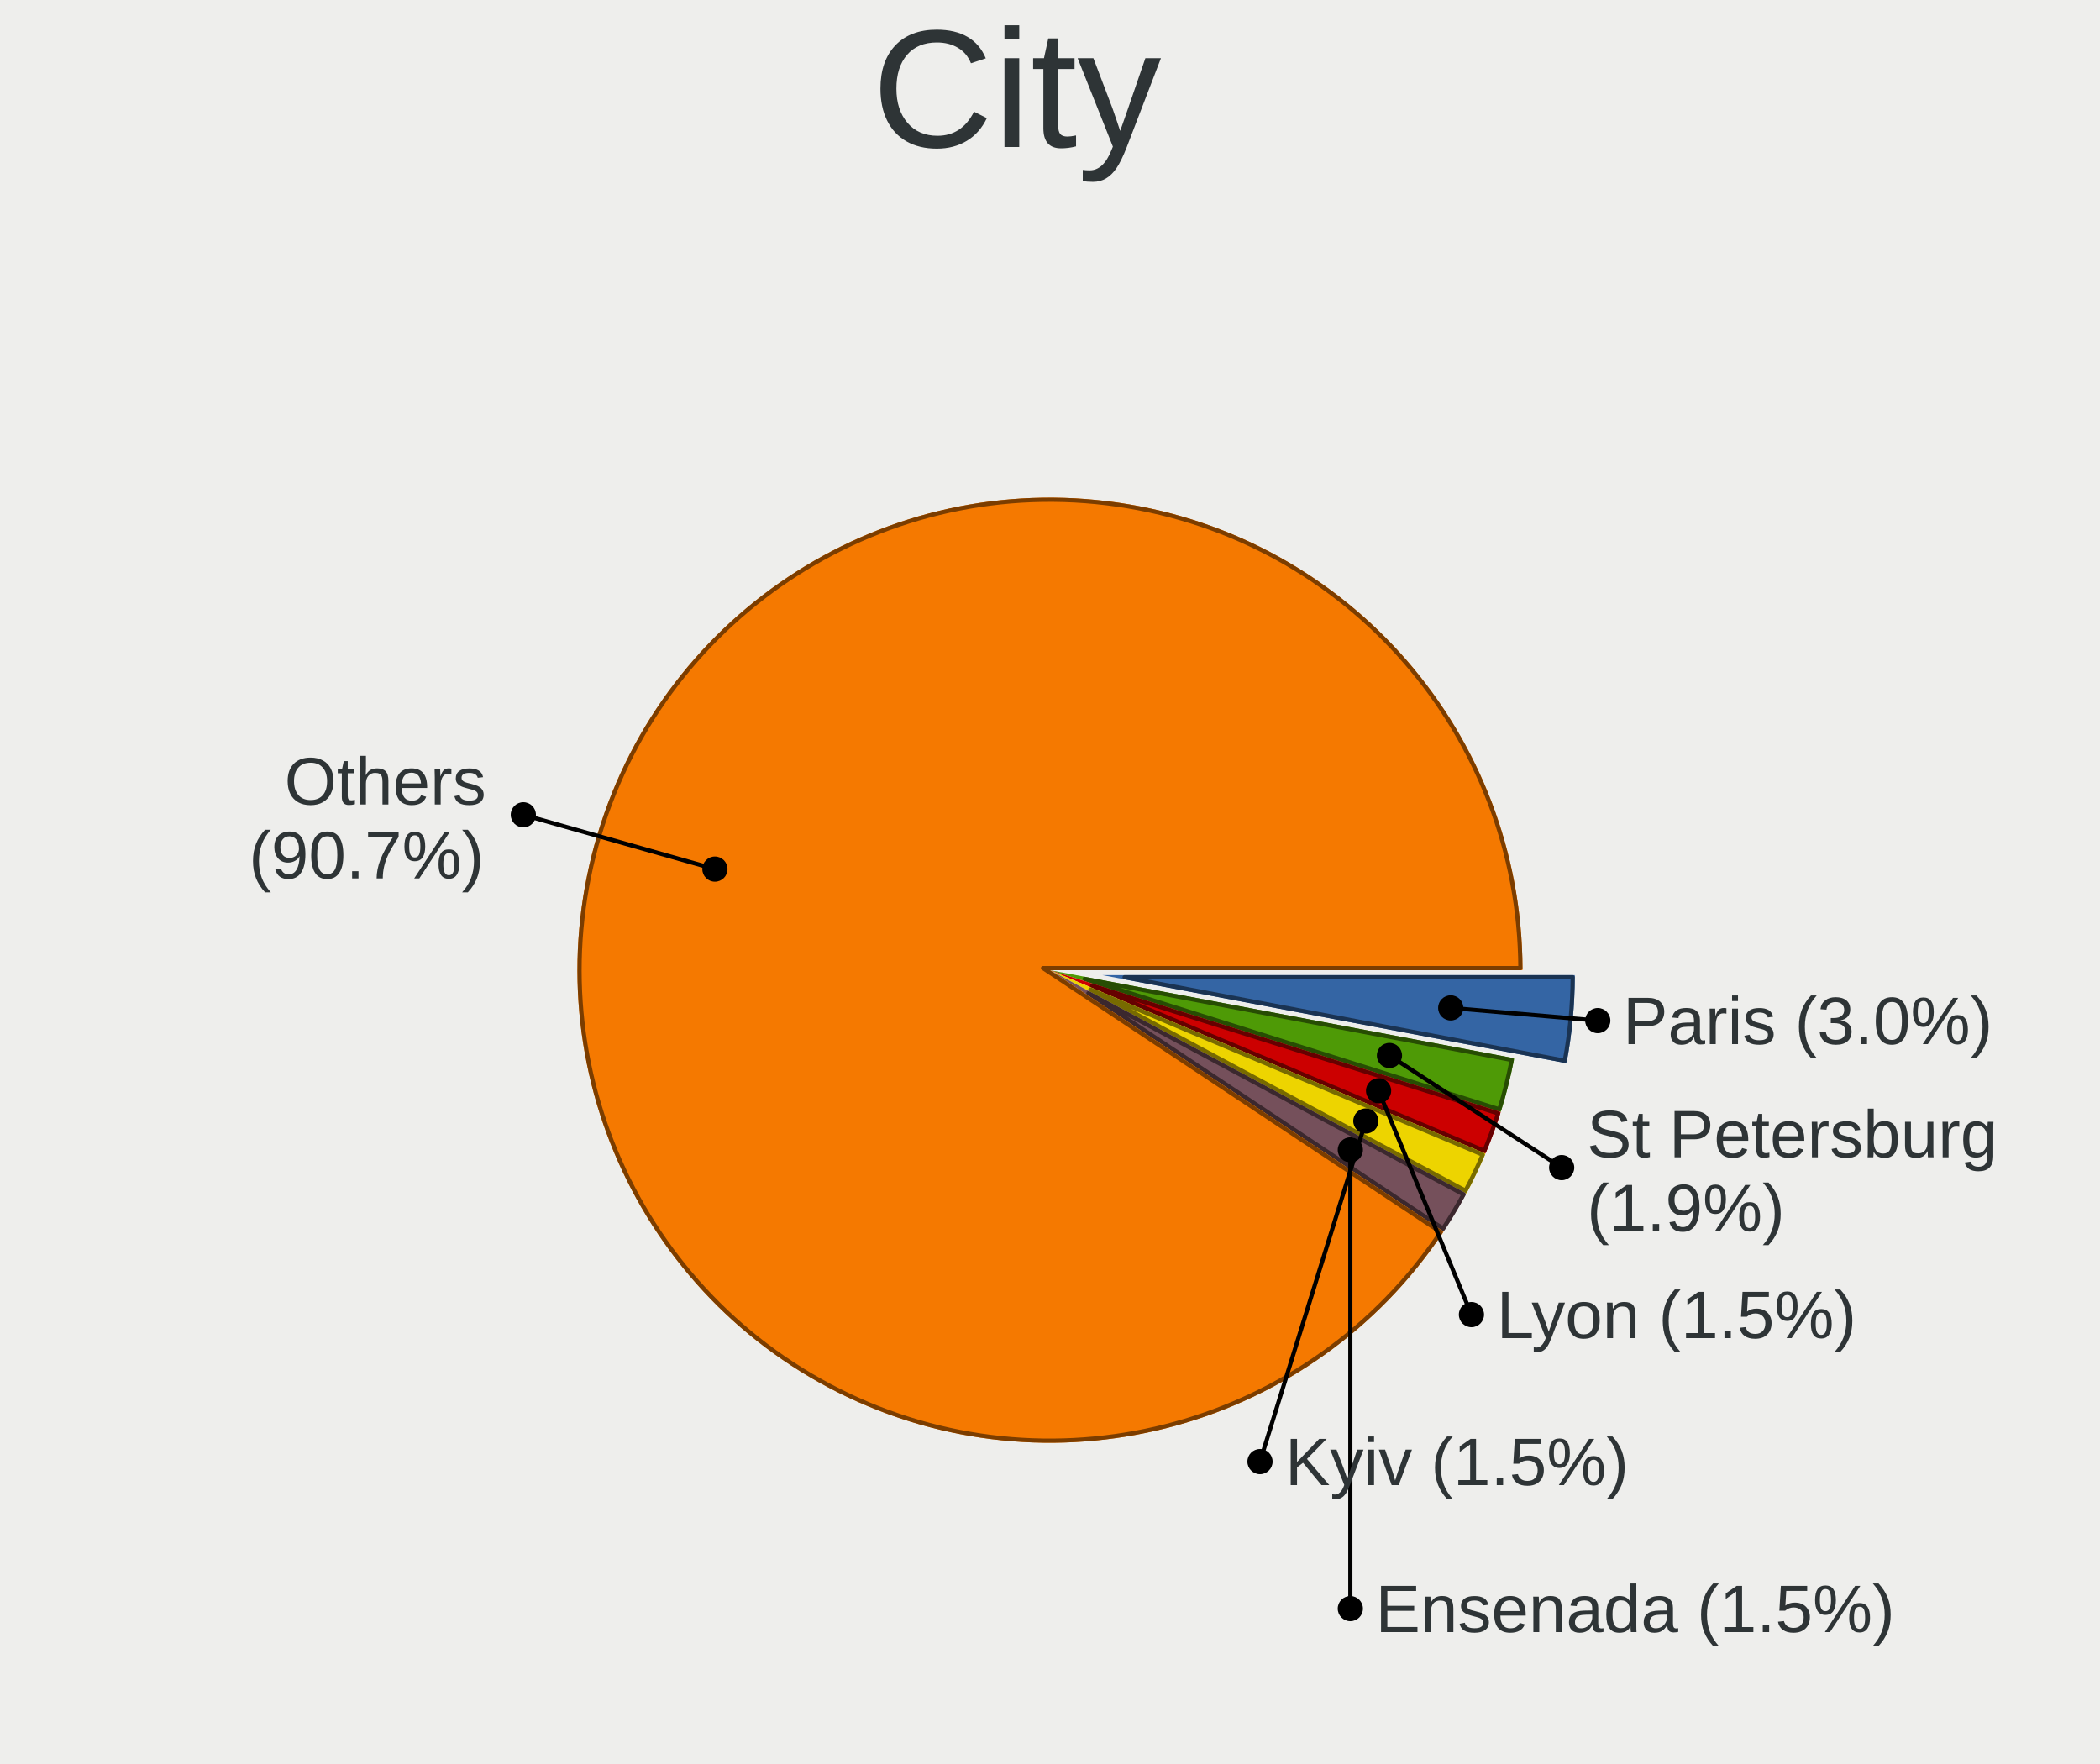
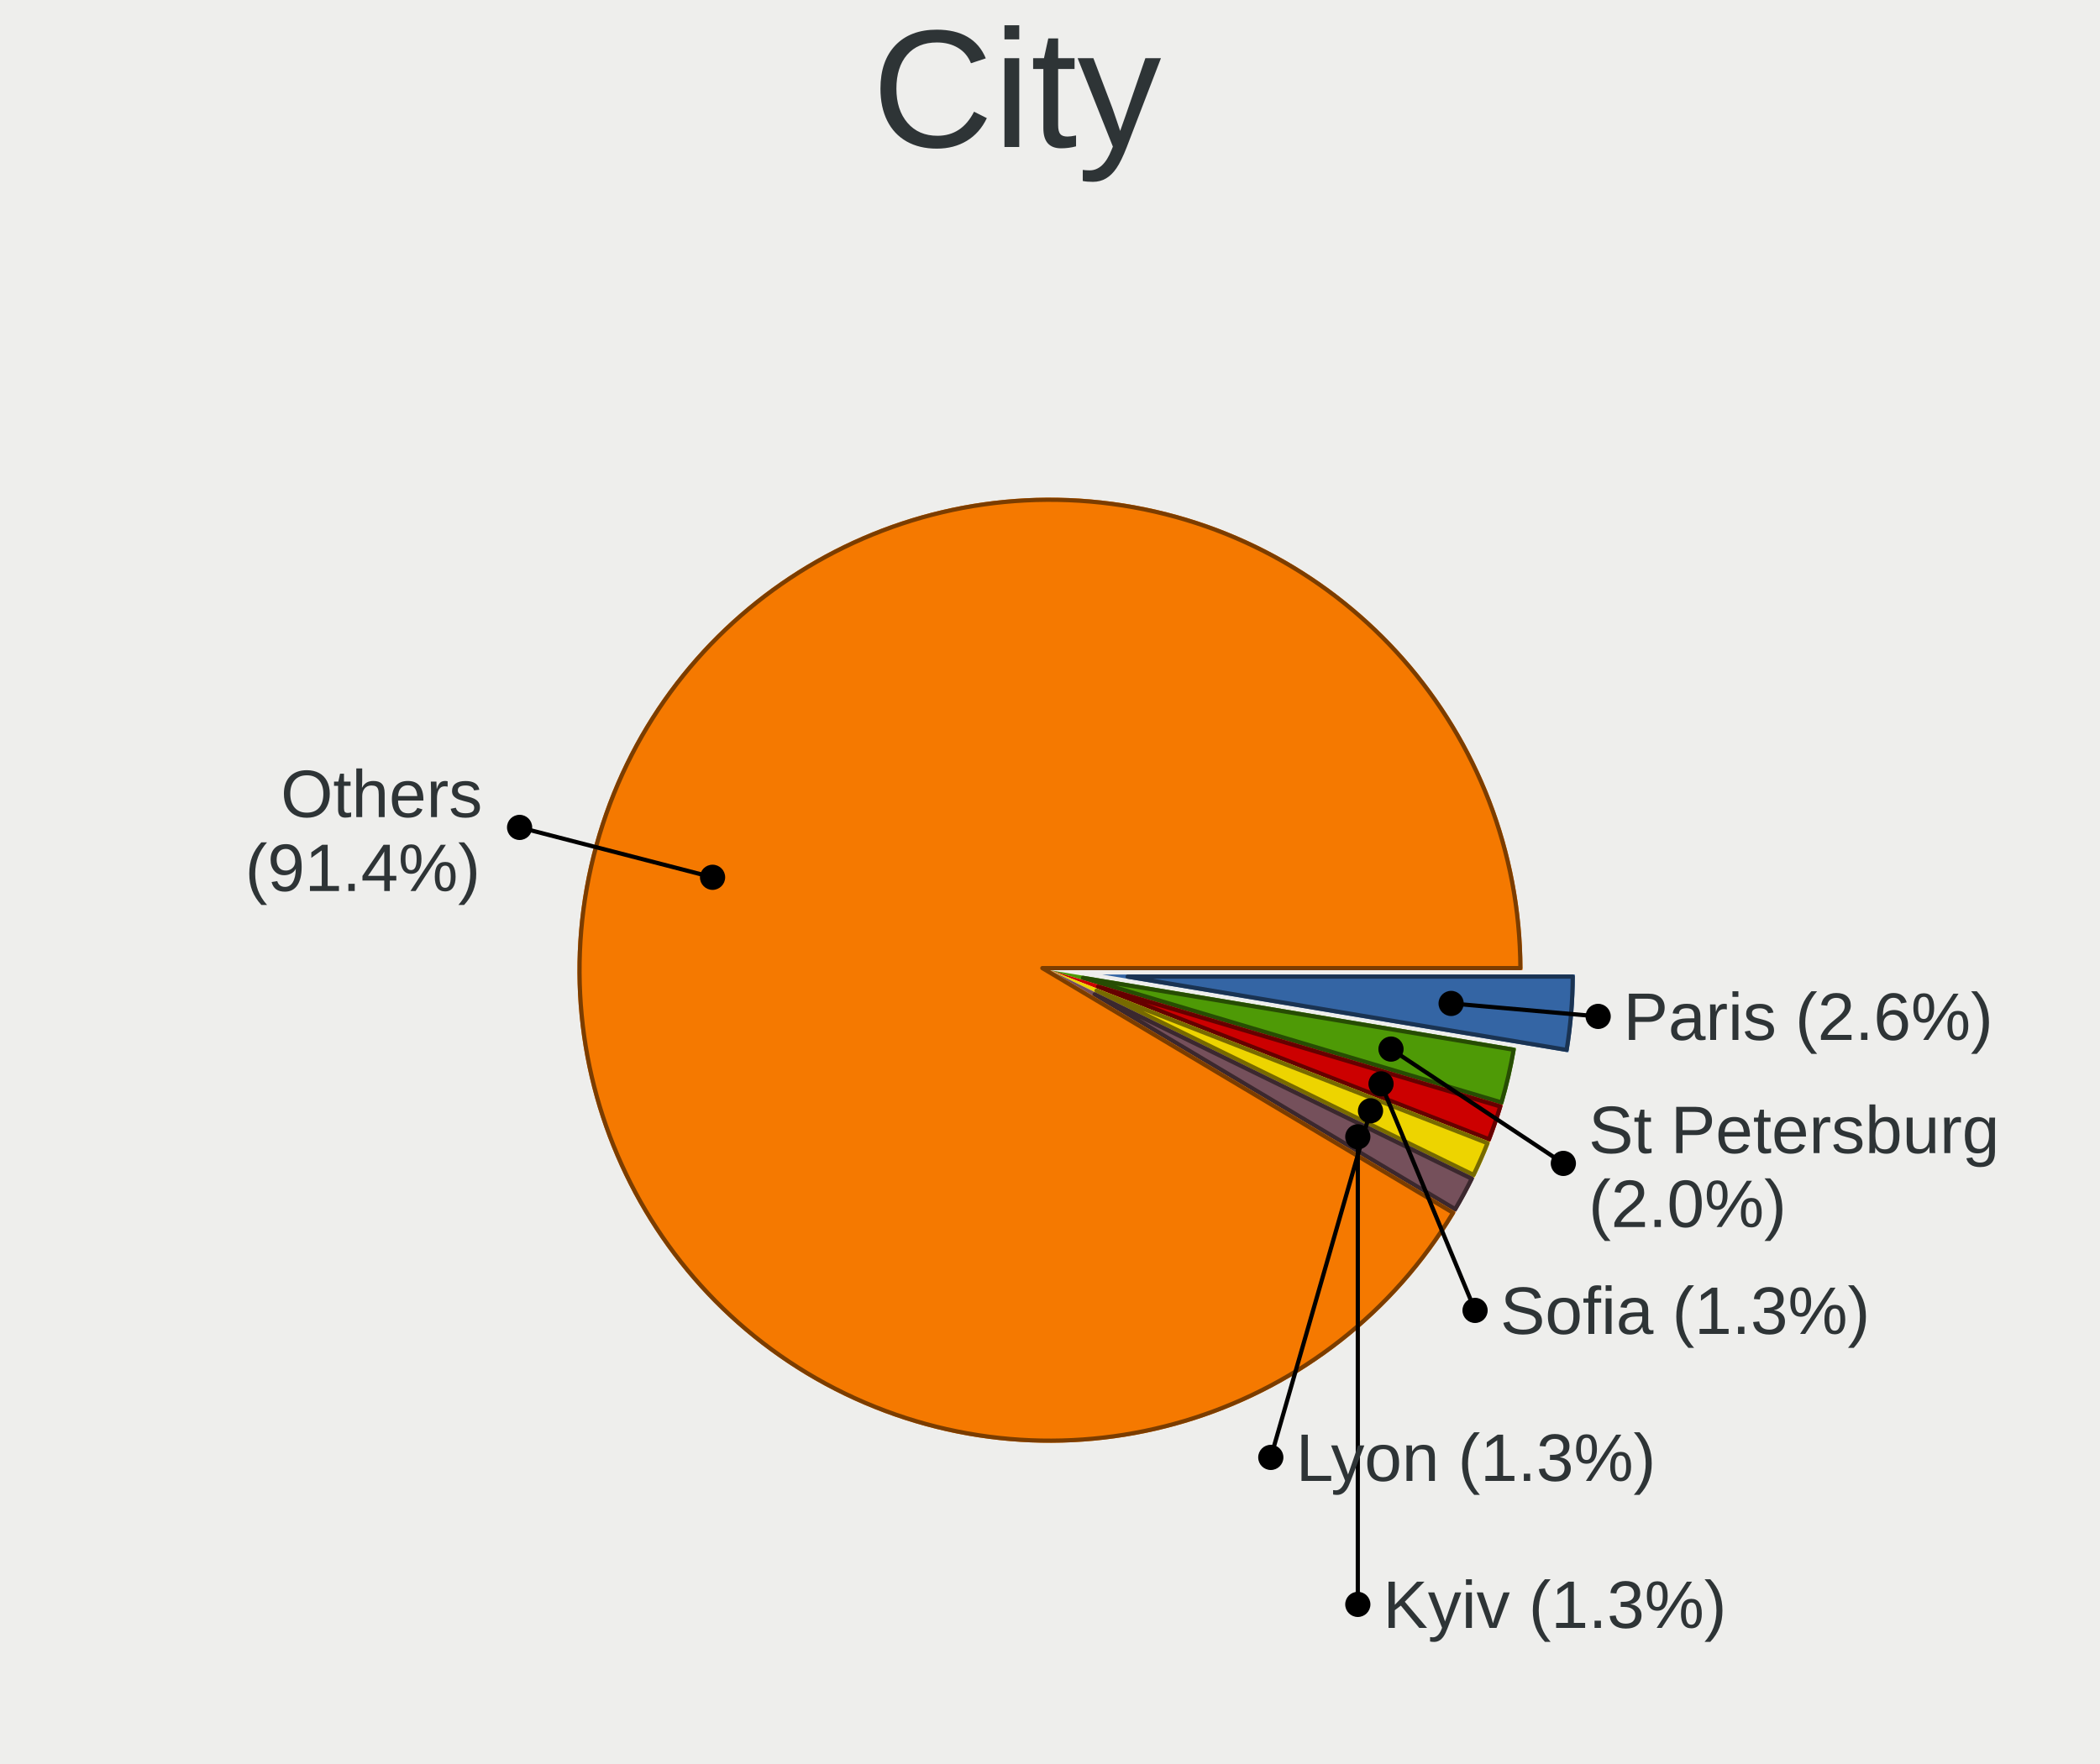
<svg xmlns="http://www.w3.org/2000/svg" width="500" height="420" version="1.0" id="ezcGraph">
  <defs />
  <g id="ezcGraphChart" color-rendering="optimizeQuality" shape-rendering="geometricPrecision" text-rendering="optimizeLegibility">
    <path d=" M 0,420 L 0,0 L 500,0 L 500,420 L 0,420 z " style="fill: #eeeeec; fill-opacity: 1.00; stroke: none;" id="ezcGraphPolygon_1" />
    <path d=" M 0,42 L 0,0 L 500,0 L 500,42 L 0,42 z " style="fill: #000000; fill-opacity: 0.00; stroke: none;" id="ezcGraphPolygon_2" />
-     <path d="M 262.45,232.17 L 374.95,232.17 A 112.50,112.50 0 0,1 372.97,253.15 z" style="fill: #3465a4; fill-opacity: 1.00; stroke: none;" id="ezcGraphCircleSector_4" />
-     <path d="M 267.76,232.67 L 374.45,232.67 A 112.00,112.00 0 0,1 372.57,252.56 z" style="fill: none; stroke: #1a3352; stroke-width: 1; stroke-opacity: 1.00; stroke-linecap: round; stroke-linejoin: round;" id="ezcGraphCircleSector_5" />
-     <path d="M 250.00,231.00 L 360.53,251.98 A 112.50,112.50 0 0,1 357.32,264.76 z" style="fill: #4e9a06; fill-opacity: 1.00; stroke: none;" id="ezcGraphCircleSector_6" />
-     <path d="M 258.28,233.08 L 359.94,252.37 A 112.00,112.00 0 0,1 356.99,264.13 z" style="fill: none; stroke: #274d03; stroke-width: 1; stroke-opacity: 1.00; stroke-linecap: round; stroke-linejoin: round;" id="ezcGraphCircleSector_7" />
-     <path d="M 250.00,231.00 L 357.32,264.76 A 112.50,112.50 0 0,1 353.68,274.66 z" style="fill: #cc0000; fill-opacity: 1.00; stroke: none;" id="ezcGraphCircleSector_8" />
-     <path d="M 260.01,234.67 L 356.69,265.09 A 112.00,112.00 0 0,1 353.42,274.01 z" style="fill: none; stroke: #660000; stroke-width: 1; stroke-opacity: 1.00; stroke-linecap: round; stroke-linejoin: round;" id="ezcGraphCircleSector_9" />
-     <path d="M 250.00,231.00 L 353.68,274.66 A 112.50,112.50 0 0,1 349.14,284.18 z" style="fill: #edd400; fill-opacity: 1.00; stroke: none;" id="ezcGraphCircleSector_10" />
-     <path d="M 259.63,235.60 L 353.03,274.93 A 112.00,112.00 0 0,1 348.93,283.50 z" style="fill: none; stroke: #776a00; stroke-width: 1; stroke-opacity: 1.00; stroke-linecap: round; stroke-linejoin: round;" id="ezcGraphCircleSector_11" />
-     <path d="M 250.00,231.00 L 349.14,284.18 A 112.50,112.50 0 0,1 343.72,293.23 z" style="fill: #75505b; fill-opacity: 1.00; stroke: none;" id="ezcGraphCircleSector_12" />
-     <path d="M 259.15,236.48 L 348.46,284.38 A 112.00,112.00 0 0,1 343.58,292.53 z" style="fill: none; stroke: #3b282e; stroke-width: 1; stroke-opacity: 1.00; stroke-linecap: round; stroke-linejoin: round;" id="ezcGraphCircleSector_13" />
-     <path d="M 250.00,231.00 L 343.72,293.23 A 112.50,112.50 0 1,1 362.50,231.00 z" style="fill: #f57900; fill-opacity: 1.00; stroke: none;" id="ezcGraphCircleSector_14" />
-     <path d="M 248.34,230.50 L 343.03,293.37 A 112.00,112.00 0 1,1 362.00,230.50 z" style="fill: none; stroke: #7b3d00; stroke-width: 1; stroke-opacity: 1.00; stroke-linecap: round; stroke-linejoin: round;" id="ezcGraphCircleSector_15" />
-     <path d=" M 170.22,206.927 L 124.602,194" style="fill: none; stroke: #000000; stroke-width: 1; stroke-opacity: 1.00; stroke-linecap: round; stroke-linejoin: round;" id="ezcGraphLine_16" />
-     <ellipse cx="170.22" cy="206.927" rx="3" ry="3" style="fill: #000000; fill-opacity: 1.00; stroke: none;" id="ezcGraphCircle_17" />
-     <ellipse cx="124.602" cy="194" rx="3" ry="3" style="fill: #000000; fill-opacity: 1.00; stroke: none;" id="ezcGraphCircle_18" />
-     <path d=" M 345.412,239.974 L 380.423,243" style="fill: none; stroke: #000000; stroke-width: 1; stroke-opacity: 1.00; stroke-linecap: round; stroke-linejoin: round;" id="ezcGraphLine_20" />
-     <ellipse cx="345.412" cy="239.974" rx="3" ry="3" style="fill: #000000; fill-opacity: 1.00; stroke: none;" id="ezcGraphCircle_21" />
-     <ellipse cx="380.423" cy="243" rx="3" ry="3" style="fill: #000000; fill-opacity: 1.00; stroke: none;" id="ezcGraphCircle_22" />
-     <path d=" M 330.821,251.308 L 371.827,278" style="fill: none; stroke: #000000; stroke-width: 1; stroke-opacity: 1.00; stroke-linecap: round; stroke-linejoin: round;" id="ezcGraphLine_24" />
-     <ellipse cx="330.821" cy="251.308" rx="3" ry="3" style="fill: #000000; fill-opacity: 1.00; stroke: none;" id="ezcGraphCircle_25" />
-     <ellipse cx="371.827" cy="278" rx="3" ry="3" style="fill: #000000; fill-opacity: 1.00; stroke: none;" id="ezcGraphCircle_26" />
-     <path d=" M 328.233,259.706 L 350.345,313" style="fill: none; stroke: #000000; stroke-width: 1; stroke-opacity: 1.00; stroke-linecap: round; stroke-linejoin: round;" id="ezcGraphLine_28" />
-     <ellipse cx="328.233" cy="259.706" rx="3" ry="3" style="fill: #000000; fill-opacity: 1.00; stroke: none;" id="ezcGraphCircle_29" />
-     <ellipse cx="350.345" cy="313" rx="3" ry="3" style="fill: #000000; fill-opacity: 1.00; stroke: none;" id="ezcGraphCircle_30" />
-     <path d=" M 325.201,266.905 L 300,348" style="fill: none; stroke: #000000; stroke-width: 1; stroke-opacity: 1.00; stroke-linecap: round; stroke-linejoin: round;" id="ezcGraphLine_32" />
-     <ellipse cx="325.201" cy="266.905" rx="3" ry="3" style="fill: #000000; fill-opacity: 1.00; stroke: none;" id="ezcGraphCircle_33" />
-     <ellipse cx="300" cy="348" rx="3" ry="3" style="fill: #000000; fill-opacity: 1.00; stroke: none;" id="ezcGraphCircle_34" />
-     <path d=" M 321.509,273.789 L 321.509,383" style="fill: none; stroke: #000000; stroke-width: 1; stroke-opacity: 1.00; stroke-linecap: round; stroke-linejoin: round;" id="ezcGraphLine_36" />
-     <ellipse cx="321.509" cy="273.789" rx="3" ry="3" style="fill: #000000; fill-opacity: 1.00; stroke: none;" id="ezcGraphCircle_37" />
-     <ellipse cx="321.509" cy="383" rx="3" ry="3" style="fill: #000000; fill-opacity: 1.00; stroke: none;" id="ezcGraphCircle_38" />
+     <path d="M 262.46,232.03 L 374.96,232.03 A 112.50,112.50 0 0,1 373.42,250.55 z" style="fill: #3465a4; fill-opacity: 1.00; stroke: none;" id="ezcGraphCircleSector_4" />
+     <path d="M 268.49,232.53 L 374.46,232.53 A 112.00,112.00 0 0,1 373.01,249.97 z" style="fill: none; stroke: #1a3352; stroke-width: 1; stroke-opacity: 1.00; stroke-linecap: round; stroke-linejoin: round;" id="ezcGraphCircleSector_5" />
+     <path d="M 250.00,231.00 L 360.97,249.52 A 112.50,112.50 0 0,1 357.82,263.10 z" style="fill: #4e9a06; fill-opacity: 1.00; stroke: none;" id="ezcGraphCircleSector_6" />
+     <path d="M 257.86,232.82 L 360.39,249.93 A 112.00,112.00 0 0,1 357.49,262.48 z" style="fill: none; stroke: #274d03; stroke-width: 1; stroke-opacity: 1.00; stroke-linecap: round; stroke-linejoin: round;" id="ezcGraphCircleSector_7" />
+     <path d="M 250.00,231.00 L 357.82,263.10 A 112.50,112.50 0 0,1 354.80,271.89 z" style="fill: #cc0000; fill-opacity: 1.00; stroke: none;" id="ezcGraphCircleSector_8" />
+     <path d="M 261.44,234.93 L 357.20,263.44 A 112.00,112.00 0 0,1 354.52,271.25 z" style="fill: none; stroke: #660000; stroke-width: 1; stroke-opacity: 1.00; stroke-linecap: round; stroke-linejoin: round;" id="ezcGraphCircleSector_9" />
+     <path d="M 250.00,231.00 L 354.80,271.89 A 112.50,112.50 0 0,1 351.07,280.41 z" style="fill: #edd400; fill-opacity: 1.00; stroke: none;" id="ezcGraphCircleSector_10" />
+     <path d="M 261.08,235.86 L 354.16,272.18 A 112.00,112.00 0 0,1 350.84,279.74 z" style="fill: none; stroke: #776a00; stroke-width: 1; stroke-opacity: 1.00; stroke-linecap: round; stroke-linejoin: round;" id="ezcGraphCircleSector_11" />
+     <path d="M 250.00,231.00 L 351.07,280.41 A 112.50,112.50 0 0,1 346.64,288.59 z" style="fill: #75505b; fill-opacity: 1.00; stroke: none;" id="ezcGraphCircleSector_12" />
+     <path d="M 260.64,236.76 L 350.40,280.64 A 112.00,112.00 0 0,1 346.47,287.90 z" style="fill: none; stroke: #3b282e; stroke-width: 1; stroke-opacity: 1.00; stroke-linecap: round; stroke-linejoin: round;" id="ezcGraphCircleSector_13" />
+     <path d="M 250.00,231.00 L 346.64,288.59 A 112.50,112.50 0 1,1 362.50,231.00 z" style="fill: #f57900; fill-opacity: 1.00; stroke: none;" id="ezcGraphCircleSector_14" />
+     <path d="M 248.18,230.50 L 345.96,288.76 A 112.00,112.00 0 1,1 362.00,230.50 z" style="fill: none; stroke: #7b3d00; stroke-width: 1; stroke-opacity: 1.00; stroke-linecap: round; stroke-linejoin: round;" id="ezcGraphCircleSector_15" />
+     <path d=" M 169.657,208.878 L 123.713,197" style="fill: none; stroke: #000000; stroke-width: 1; stroke-opacity: 1.00; stroke-linecap: round; stroke-linejoin: round;" id="ezcGraphLine_16" />
+     <ellipse cx="169.657" cy="208.878" rx="3" ry="3" style="fill: #000000; fill-opacity: 1.00; stroke: none;" id="ezcGraphCircle_17" />
+     <ellipse cx="123.713" cy="197" rx="3" ry="3" style="fill: #000000; fill-opacity: 1.00; stroke: none;" id="ezcGraphCircle_18" />
+     <path d=" M 345.506,238.914 L 380.515,242" style="fill: none; stroke: #000000; stroke-width: 1; stroke-opacity: 1.00; stroke-linecap: round; stroke-linejoin: round;" id="ezcGraphLine_20" />
+     <ellipse cx="345.506" cy="238.914" rx="3" ry="3" style="fill: #000000; fill-opacity: 1.00; stroke: none;" id="ezcGraphCircle_21" />
+     <ellipse cx="380.515" cy="242" rx="3" ry="3" style="fill: #000000; fill-opacity: 1.00; stroke: none;" id="ezcGraphCircle_22" />
+     <path d=" M 331.189,249.783 L 372.228,277" style="fill: none; stroke: #000000; stroke-width: 1; stroke-opacity: 1.00; stroke-linecap: round; stroke-linejoin: round;" id="ezcGraphLine_24" />
+     <ellipse cx="331.189" cy="249.783" rx="3" ry="3" style="fill: #000000; fill-opacity: 1.00; stroke: none;" id="ezcGraphCircle_25" />
+     <ellipse cx="372.228" cy="277" rx="3" ry="3" style="fill: #000000; fill-opacity: 1.00; stroke: none;" id="ezcGraphCircle_26" />
+     <path d=" M 328.818,258.058 L 351.205,312" style="fill: none; stroke: #000000; stroke-width: 1; stroke-opacity: 1.00; stroke-linecap: round; stroke-linejoin: round;" id="ezcGraphLine_28" />
+     <ellipse cx="328.818" cy="258.058" rx="3" ry="3" style="fill: #000000; fill-opacity: 1.00; stroke: none;" id="ezcGraphCircle_29" />
+     <ellipse cx="351.205" cy="312" rx="3" ry="3" style="fill: #000000; fill-opacity: 1.00; stroke: none;" id="ezcGraphCircle_30" />
+     <path d=" M 326.314,264.475 L 302.572,347" style="fill: none; stroke: #000000; stroke-width: 1; stroke-opacity: 1.00; stroke-linecap: round; stroke-linejoin: round;" id="ezcGraphLine_32" />
+     <ellipse cx="326.314" cy="264.475" rx="3" ry="3" style="fill: #000000; fill-opacity: 1.00; stroke: none;" id="ezcGraphCircle_33" />
+     <ellipse cx="302.572" cy="347" rx="3" ry="3" style="fill: #000000; fill-opacity: 1.00; stroke: none;" id="ezcGraphCircle_34" />
+     <path d=" M 323.289,270.662 L 323.289,382" style="fill: none; stroke: #000000; stroke-width: 1; stroke-opacity: 1.00; stroke-linecap: round; stroke-linejoin: round;" id="ezcGraphLine_36" />
+     <ellipse cx="323.289" cy="270.662" rx="3" ry="3" style="fill: #000000; fill-opacity: 1.00; stroke: none;" id="ezcGraphCircle_37" />
+     <ellipse cx="323.289" cy="382" rx="3" ry="3" style="fill: #000000; fill-opacity: 1.00; stroke: none;" id="ezcGraphCircle_38" />
    <g id="ezcGraphTextBox_3">
      <path d=" M 207.1,42 L 207.1,0.5 L 293.4,0.5 L 293.4,42 L 207.1,42 z " style="fill: #ffffff; fill-opacity: 0.00; stroke: none;" id="ezcGraphPolygon_40" />
      <text id="ezcGraphTextBox_3_text" x="207.6" text-length="84.8px" y="35" style="font-size: 40px; font-family: 'Arial'; fill: #2e3436; fill-opacity: 1.00; stroke: none;">City</text>
    </g>
    <g id="ezcGraphTextBox_19">
-       <path d=" M 58.742,211.05 L 58.742,177.45 L 119.602,177.45 L 119.602,211.05 L 58.742,211.05 z " style="fill: #ffffff; fill-opacity: 0.00; stroke: none;" id="ezcGraphPolygon_41" />
-       <text id="ezcGraphTextBox_19_text" x="67.722" text-length="50.88px" y="191.55" style="font-size: 16px; font-family: 'Arial'; fill: #2e3436; fill-opacity: 1.00; stroke: none;">Others</text>
-       <text id="ezcGraphTextBox_19_text" x="59.242" text-length="59.36px" y="209.15" style="font-size: 16px; font-family: 'Arial'; fill: #2e3436; fill-opacity: 1.00; stroke: none;">(90.7%)</text>
+       <path d=" M 57.853,214.05 L 57.853,180.45 L 118.713,180.45 L 118.713,214.05 L 57.853,214.05 z " style="fill: #ffffff; fill-opacity: 0.00; stroke: none;" id="ezcGraphPolygon_41" />
+       <text id="ezcGraphTextBox_19_text" x="66.833" text-length="50.88px" y="194.55" style="font-size: 16px; font-family: 'Arial'; fill: #2e3436; fill-opacity: 1.00; stroke: none;">Others</text>
+       <text id="ezcGraphTextBox_19_text" x="58.353" text-length="59.36px" y="212.15" style="font-size: 16px; font-family: 'Arial'; fill: #2e3436; fill-opacity: 1.00; stroke: none;">(91.4%)</text>
    </g>
    <g id="ezcGraphTextBox_23">
-       <path d=" M 385.923,252 L 385.923,234.5 L 489.183,234.5 L 489.183,252 L 385.923,252 z " style="fill: #ffffff; fill-opacity: 0.00; stroke: none;" id="ezcGraphPolygon_42" />
-       <text id="ezcGraphTextBox_23_text" x="386.423" text-length="101.76px" y="248.6" style="font-size: 16px; font-family: 'Arial'; fill: #2e3436; fill-opacity: 1.00; stroke: none;">Paris (3.0%)</text>
+       <path d=" M 386.015,251 L 386.015,233.5 L 489.275,233.5 L 489.275,251 L 386.015,251 z " style="fill: #ffffff; fill-opacity: 0.00; stroke: none;" id="ezcGraphPolygon_42" />
+       <text id="ezcGraphTextBox_23_text" x="386.515" text-length="101.76px" y="247.6" style="font-size: 16px; font-family: 'Arial'; fill: #2e3436; fill-opacity: 1.00; stroke: none;">Paris (2.6%)</text>
    </g>
    <g id="ezcGraphTextBox_27">
-       <path d=" M 377.327,295.05 L 377.327,261.45 L 489.067,261.45 L 489.067,295.05 L 377.327,295.05 z " style="fill: #ffffff; fill-opacity: 0.00; stroke: none;" id="ezcGraphPolygon_43" />
-       <text id="ezcGraphTextBox_27_text" x="377.827" text-length="110.24px" y="275.55" style="font-size: 16px; font-family: 'Arial'; fill: #2e3436; fill-opacity: 1.00; stroke: none;">St Petersburg</text>
-       <text id="ezcGraphTextBox_27_text" x="377.827" text-length="50.88px" y="293.15" style="font-size: 16px; font-family: 'Arial'; fill: #2e3436; fill-opacity: 1.00; stroke: none;">(1.9%)</text>
+       <path d=" M 377.728,294.05 L 377.728,260.45 L 489.468,260.45 L 489.468,294.05 L 377.728,294.05 z " style="fill: #ffffff; fill-opacity: 0.00; stroke: none;" id="ezcGraphPolygon_43" />
+       <text id="ezcGraphTextBox_27_text" x="378.228" text-length="110.24px" y="274.55" style="font-size: 16px; font-family: 'Arial'; fill: #2e3436; fill-opacity: 1.00; stroke: none;">St Petersburg</text>
+       <text id="ezcGraphTextBox_27_text" x="378.228" text-length="50.88px" y="292.15" style="font-size: 16px; font-family: 'Arial'; fill: #2e3436; fill-opacity: 1.00; stroke: none;">(2.0%)</text>
    </g>
    <g id="ezcGraphTextBox_31">
-       <path d=" M 355.845,322 L 355.845,304.5 L 450.625,304.5 L 450.625,322 L 355.845,322 z " style="fill: #ffffff; fill-opacity: 0.00; stroke: none;" id="ezcGraphPolygon_44" />
-       <text id="ezcGraphTextBox_31_text" x="356.345" text-length="93.28px" y="318.6" style="font-size: 16px; font-family: 'Arial'; fill: #2e3436; fill-opacity: 1.00; stroke: none;">Lyon (1.5%)</text>
+       <path d=" M 356.705,321 L 356.705,303.5 L 459.965,303.5 L 459.965,321 L 356.705,321 z " style="fill: #ffffff; fill-opacity: 0.00; stroke: none;" id="ezcGraphPolygon_44" />
+       <text id="ezcGraphTextBox_31_text" x="357.205" text-length="101.76px" y="317.6" style="font-size: 16px; font-family: 'Arial'; fill: #2e3436; fill-opacity: 1.00; stroke: none;">Sofia (1.3%)</text>
    </g>
    <g id="ezcGraphTextBox_35">
-       <path d=" M 305.5,357 L 305.5,339.5 L 400.28,339.5 L 400.28,357 L 305.5,357 z " style="fill: #ffffff; fill-opacity: 0.00; stroke: none;" id="ezcGraphPolygon_45" />
-       <text id="ezcGraphTextBox_35_text" x="306" text-length="93.28px" y="353.6" style="font-size: 16px; font-family: 'Arial'; fill: #2e3436; fill-opacity: 1.00; stroke: none;">Kyiv (1.5%)</text>
+       <path d=" M 308.072,356 L 308.072,338.5 L 402.853,338.5 L 402.853,356 L 308.072,356 z " style="fill: #ffffff; fill-opacity: 0.00; stroke: none;" id="ezcGraphPolygon_45" />
+       <text id="ezcGraphTextBox_35_text" x="308.572" text-length="93.28px" y="352.6" style="font-size: 16px; font-family: 'Arial'; fill: #2e3436; fill-opacity: 1.00; stroke: none;">Lyon (1.3%)</text>
    </g>
    <g id="ezcGraphTextBox_39">
-       <path d=" M 327.009,392 L 327.009,374.5 L 455.709,374.5 L 455.709,392 L 327.009,392 z " style="fill: #ffffff; fill-opacity: 0.00; stroke: none;" id="ezcGraphPolygon_46" />
-       <text id="ezcGraphTextBox_39_text" x="327.509" text-length="127.2px" y="388.6" style="font-size: 16px; font-family: 'Arial'; fill: #2e3436; fill-opacity: 1.00; stroke: none;">Ensenada (1.5%)</text>
+       <path d=" M 328.789,391 L 328.789,373.5 L 423.57,373.5 L 423.57,391 L 328.789,391 z " style="fill: #ffffff; fill-opacity: 0.00; stroke: none;" id="ezcGraphPolygon_46" />
+       <text id="ezcGraphTextBox_39_text" x="329.289" text-length="93.28px" y="387.6" style="font-size: 16px; font-family: 'Arial'; fill: #2e3436; fill-opacity: 1.00; stroke: none;">Kyiv (1.3%)</text>
    </g>
  </g>
</svg>
